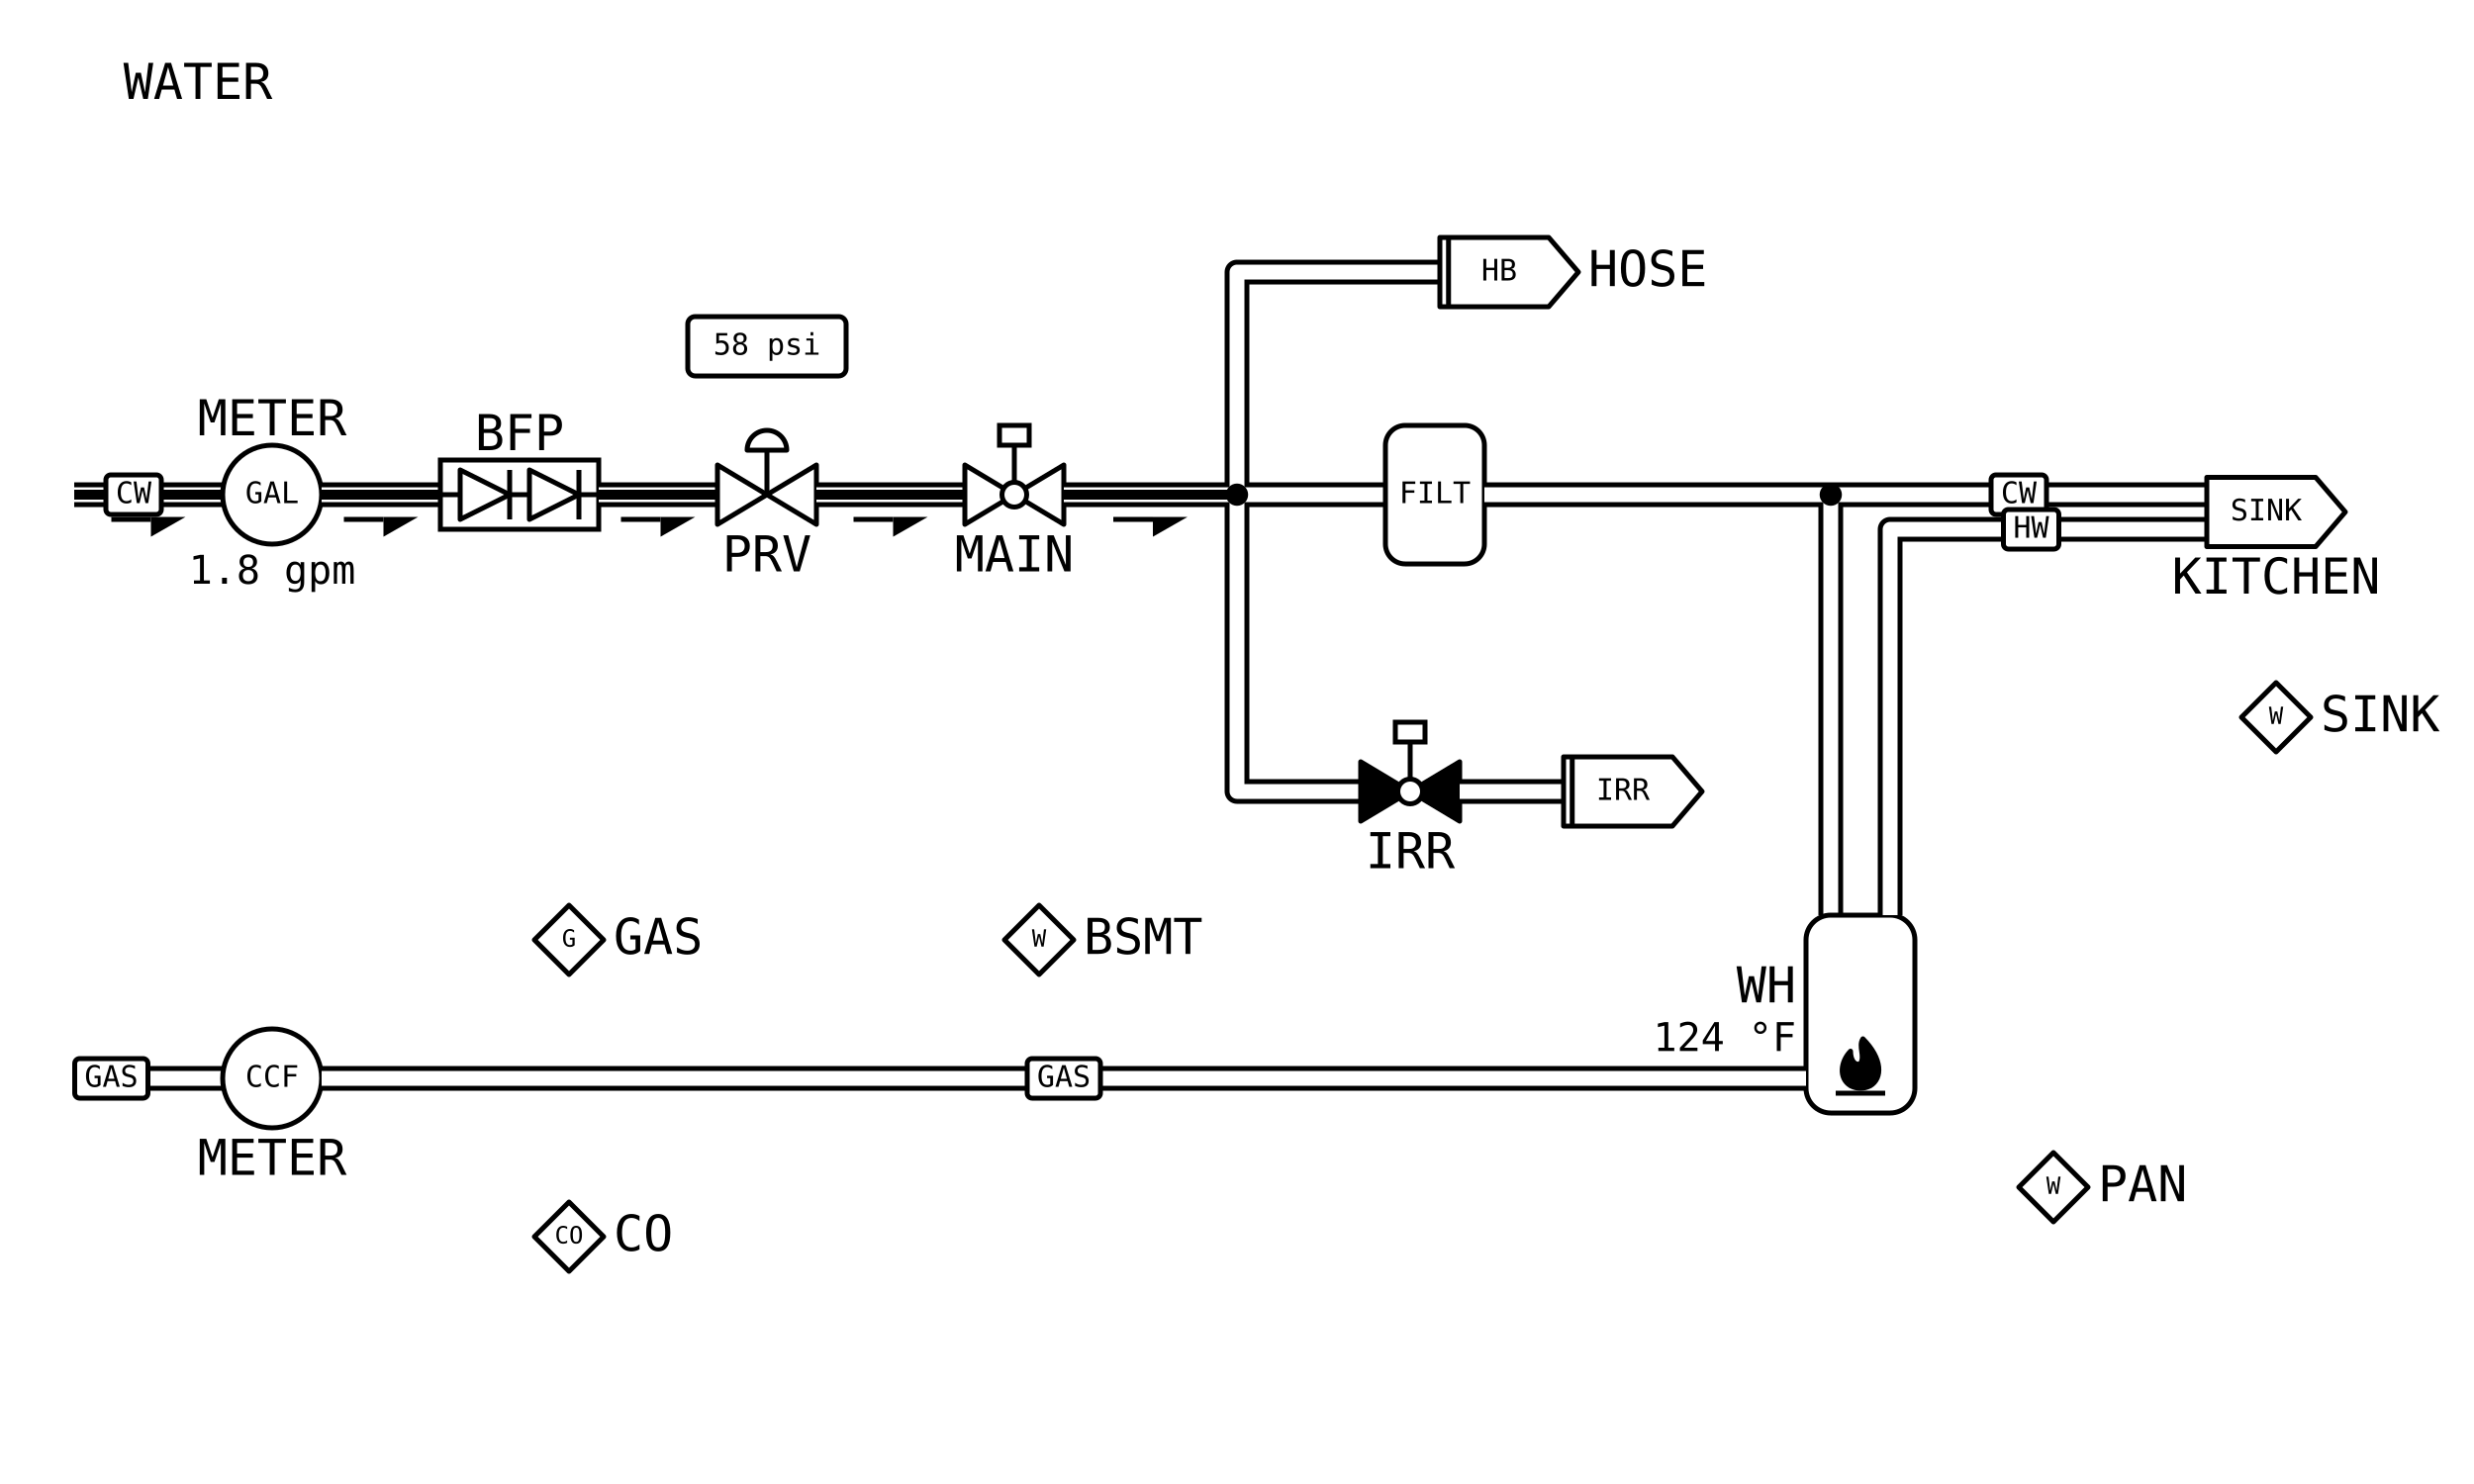
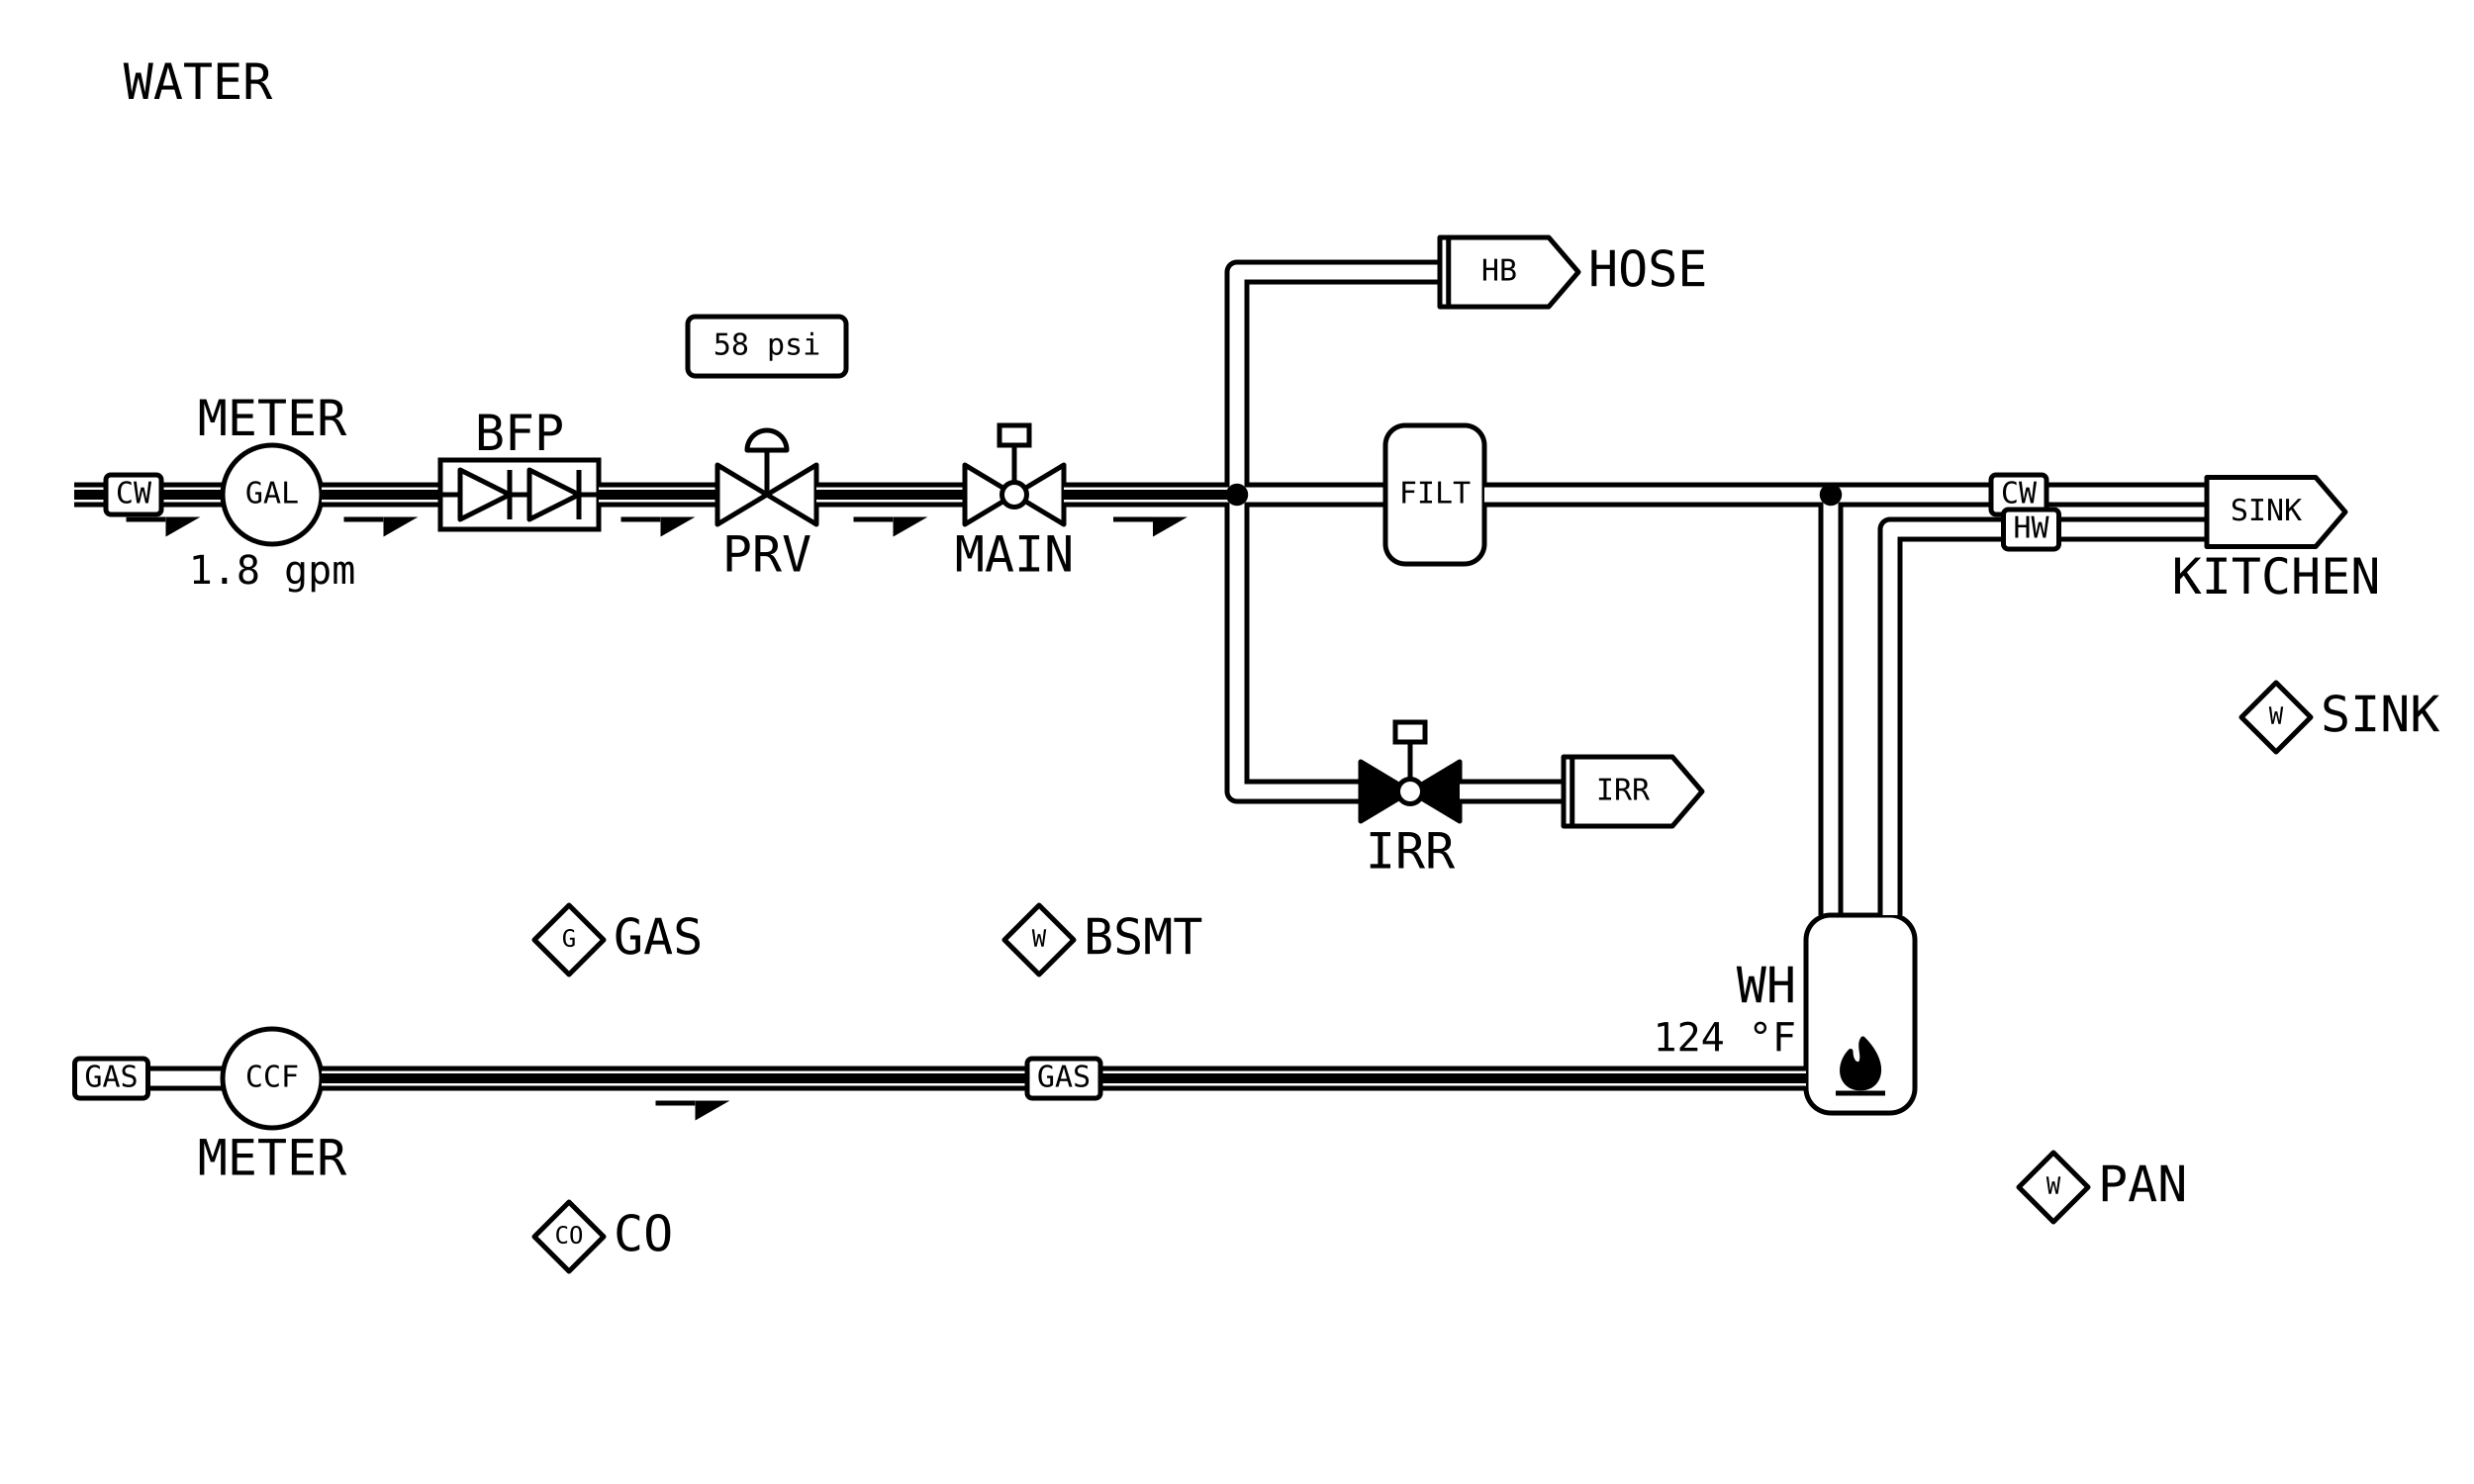
<svg xmlns="http://www.w3.org/2000/svg" viewBox="0 0 1000 600" width="1280" height="768" data-page="water" data-theme="eink_mono">
  <rect x="0" y="0" width="1000" height="600" fill="#ffffff" />
  <g id="casings">
    <g data-for="service">
      <polyline points="30,200 90,200" fill="none" stroke="#000000" stroke-width="10" stroke-linejoin="round" />
    </g>
    <g data-for="to_bfp">
      <polyline points="130,200 178,200" fill="none" stroke="#000000" stroke-width="10" stroke-linejoin="round" />
    </g>
    <g data-for="to_prv">
      <polyline points="242,200 290,200" fill="none" stroke="#000000" stroke-width="10" stroke-linejoin="round" />
    </g>
    <g data-for="to_main">
      <polyline points="330,200 390,200" fill="none" stroke="#000000" stroke-width="10" stroke-linejoin="round" />
    </g>
    <g data-for="to_branch">
      <polyline points="430,200 500,200" fill="none" stroke="#000000" stroke-width="10" stroke-linejoin="round" />
    </g>
    <g data-for="to_hose">
      <polyline points="500,200 500,110 582,110" fill="none" stroke="#000000" stroke-width="10" stroke-linejoin="round" />
    </g>
    <g data-for="to_irrigation">
      <polyline points="500,200 500,320 550,320" fill="none" stroke="#000000" stroke-width="10" stroke-linejoin="round" />
    </g>
    <g data-for="to_zones">
      <polyline points="590,320 632,320" fill="none" stroke="#000000" stroke-width="10" stroke-linejoin="round" />
    </g>
    <g data-for="to_filter">
      <polyline points="500,200 560,200" fill="none" stroke="#000000" stroke-width="10" stroke-linejoin="round" />
    </g>
    <g data-for="to_house">
      <polyline points="600,200 740,200" fill="none" stroke="#000000" stroke-width="10" stroke-linejoin="round" />
    </g>
    <g data-for="to_heater">
      <polyline points="740,200 740,370" fill="none" stroke="#000000" stroke-width="10" stroke-linejoin="round" />
    </g>
    <g data-for="to_sink_cold">
      <polyline points="740,200 892,200" fill="none" stroke="#000000" stroke-width="10" stroke-linejoin="round" />
    </g>
    <g data-for="to_sink_hot">
      <polyline points="764,370 764,214 892,214" fill="none" stroke="#000000" stroke-width="10" stroke-linejoin="round" />
    </g>
    <g data-for="gas_service">
      <polyline points="30,436 90,436" fill="none" stroke="#000000" stroke-width="10" stroke-linejoin="round" />
    </g>
    <g data-for="gas_feed">
      <polyline points="130,436 730,436" fill="none" stroke="#000000" stroke-width="10" stroke-linejoin="round" />
    </g>
  </g>
  <g id="title">
    <text x="80" y="40" text-anchor="middle" font-family="DejaVu Sans Mono, monospace" font-size="20" fill="#000000">WATER</text>
  </g>
  <g id="service">
    <polyline points="30,200 90,200" fill="none" stroke="#ffffff" stroke-width="6" stroke-linejoin="round" />
    <polyline points="30,200 90,200" fill="none" stroke="#000000" stroke-width="4" stroke-linejoin="round" />
-     <line x1="45" y1="210" x2="61" y2="210" stroke="#000000" stroke-width="2" />
-     <polygon points="75,209 61,209 61,217" fill="#000000" />
+     <line x1="51" y1="210" x2="67" y2="210" stroke="#000000" stroke-width="2" />
+     <polygon points="81,209 67,209 67,217" fill="#000000" />
    <rect x="42.8" y="192" width="22.4" height="16" rx="2" fill="#ffffff" stroke="#000000" stroke-width="2" />
    <text x="54" y="200" text-anchor="middle" dominant-baseline="middle" font-family="DejaVu Sans Mono, monospace" font-size="12" fill="#000000">CW</text>
  </g>
  <g id="meter">
    <circle cx="110" cy="200" r="20" fill="none" stroke="#000000" stroke-width="2" />
    <text x="110" y="200" text-anchor="middle" dominant-baseline="middle" font-family="DejaVu Sans Mono, monospace" font-size="12" fill="#000000">GAL</text>
    <text x="110" y="176" text-anchor="middle" font-family="DejaVu Sans Mono, monospace" font-size="20" fill="#000000">METER</text>
    <text x="110" y="236" text-anchor="middle" font-family="DejaVu Sans Mono, monospace" font-size="16" fill="#000000">1.8 gpm</text>
  </g>
  <g id="to_bfp">
    <polyline points="130,200 178,200" fill="none" stroke="#ffffff" stroke-width="6" stroke-linejoin="round" />
    <polyline points="130,200 178,200" fill="none" stroke="#000000" stroke-width="4" stroke-linejoin="round" />
    <line x1="139" y1="210" x2="155" y2="210" stroke="#000000" stroke-width="2" />
    <polygon points="169,209 155,209 155,217" fill="#000000" />
  </g>
  <g id="bfp">
    <g>
      <rect x="178" y="186" width="64" height="28" fill="none" stroke="#000000" stroke-width="2" />
      <line x1="178" y1="200" x2="186" y2="200" stroke="#000000" stroke-width="2" />
      <polygon points="186,190 186,210 206,200" fill="none" stroke-linejoin="round" stroke="#000000" stroke-width="2" />
      <line x1="206" y1="190" x2="206" y2="210" stroke="#000000" stroke-width="2" />
      <line x1="206" y1="200" x2="214" y2="200" stroke="#000000" stroke-width="2" />
      <polygon points="214,190 214,210 234,200" fill="none" stroke-linejoin="round" stroke="#000000" stroke-width="2" />
      <line x1="234" y1="190" x2="234" y2="210" stroke="#000000" stroke-width="2" />
      <line x1="234" y1="200" x2="242" y2="200" stroke="#000000" stroke-width="2" />
    </g>
    <text x="210" y="182" text-anchor="middle" font-family="DejaVu Sans Mono, monospace" font-size="20" fill="#000000">BFP</text>
  </g>
  <g id="to_prv">
    <polyline points="242,200 290,200" fill="none" stroke="#ffffff" stroke-width="6" stroke-linejoin="round" />
    <polyline points="242,200 290,200" fill="none" stroke="#000000" stroke-width="4" stroke-linejoin="round" />
    <line x1="251" y1="210" x2="267" y2="210" stroke="#000000" stroke-width="2" />
    <polygon points="281,209 267,209 267,217" fill="#000000" />
  </g>
  <g id="prv">
    <g>
      <polygon points="290,188 290,212 310,200" fill="none" stroke-linejoin="round" stroke="#000000" stroke-width="2" />
      <polygon points="330,188 330,212 310,200" fill="none" stroke-linejoin="round" stroke="#000000" stroke-width="2" />
      <line x1="310" y1="200" x2="310" y2="182" stroke="#000000" stroke-width="2" />
      <path d="M302 182 A8 8 0 0 1 318 182 Z" fill="none" stroke-linejoin="round" stroke="#000000" stroke-width="2" />
    </g>
    <text x="310" y="231" text-anchor="middle" font-family="DejaVu Sans Mono, monospace" font-size="20" fill="#000000">PRV</text>
  </g>
  <g id="pressure">
    <rect x="278" y="128" width="64" height="24" rx="3" fill="none" stroke="#000000" stroke-width="2" />
    <text x="310" y="140" text-anchor="middle" dominant-baseline="middle" font-family="DejaVu Sans Mono, monospace" font-size="12" fill="#000000">58 psi</text>
  </g>
  <g id="to_main">
    <polyline points="330,200 390,200" fill="none" stroke="#ffffff" stroke-width="6" stroke-linejoin="round" />
    <polyline points="330,200 390,200" fill="none" stroke="#000000" stroke-width="4" stroke-linejoin="round" />
    <line x1="345" y1="210" x2="361" y2="210" stroke="#000000" stroke-width="2" />
    <polygon points="375,209 361,209 361,217" fill="#000000" />
  </g>
  <g id="shutoff">
    <g>
      <polygon points="390,188 390,212 410,200" fill="none" stroke-linejoin="round" stroke="#000000" stroke-width="2" />
      <polygon points="430,188 430,212 410,200" fill="none" stroke-linejoin="round" stroke="#000000" stroke-width="2" />
      <circle cx="410" cy="200" r="5" fill="#ffffff" stroke="#000000" stroke-width="2" />
      <line x1="410" y1="195" x2="410" y2="180" stroke="#000000" stroke-width="2" />
      <rect x="404" y="172" width="12" height="8" fill="none" stroke="#000000" stroke-width="2" />
    </g>
    <text x="410" y="231" text-anchor="middle" font-family="DejaVu Sans Mono, monospace" font-size="20" fill="#000000">MAIN</text>
  </g>
  <g id="to_branch">
    <polyline points="430,200 500,200" fill="none" stroke="#ffffff" stroke-width="6" stroke-linejoin="round" />
    <polyline points="430,200 500,200" fill="none" stroke="#000000" stroke-width="4" stroke-linejoin="round" />
    <line x1="450" y1="210" x2="466" y2="210" stroke="#000000" stroke-width="2" />
    <polygon points="480,209 466,209 466,217" fill="#000000" />
  </g>
  <g id="to_hose">
    <polyline points="500,200 500,110 582,110" fill="none" stroke="#ffffff" stroke-width="6" stroke-linejoin="round" />
  </g>
  <g id="hose">
    <polygon points="582,96 626,96 638,110 626,124 582,124" fill="none" stroke-linejoin="round" stroke="#000000" stroke-width="2" />
    <line x1="585.5" y1="96" x2="585.5" y2="124" stroke="#000000" stroke-width="2" />
    <text x="606" y="110" text-anchor="middle" dominant-baseline="middle" font-family="DejaVu Sans Mono, monospace" font-size="12" fill="#000000">HB</text>
    <text x="642" y="110" text-anchor="start" dominant-baseline="middle" font-family="DejaVu Sans Mono, monospace" font-size="20" fill="#000000">HOSE</text>
  </g>
  <g id="to_irrigation">
    <polyline points="500,200 500,320 550,320" fill="none" stroke="#ffffff" stroke-width="6" stroke-linejoin="round" />
  </g>
  <g id="irrigation">
    <g>
      <polygon points="550,308 550,332 570,320" fill="#000000" stroke-linejoin="round" stroke="#000000" stroke-width="2" />
      <polygon points="590,308 590,332 570,320" fill="#000000" stroke-linejoin="round" stroke="#000000" stroke-width="2" />
      <circle cx="570" cy="320" r="5" fill="#ffffff" stroke="#000000" stroke-width="2" />
      <line x1="570" y1="315" x2="570" y2="300" stroke="#000000" stroke-width="2" />
      <rect x="564" y="292" width="12" height="8" fill="none" stroke="#000000" stroke-width="2" />
    </g>
    <text x="570" y="351" text-anchor="middle" font-family="DejaVu Sans Mono, monospace" font-size="20" fill="#000000">IRR</text>
  </g>
  <g id="to_zones">
    <polyline points="590,320 632,320" fill="none" stroke="#ffffff" stroke-width="6" stroke-linejoin="round" />
  </g>
  <g id="zones">
    <polygon points="632,306 676,306 688,320 676,334 632,334" fill="none" stroke-linejoin="round" stroke="#000000" stroke-width="2" />
    <line x1="635.5" y1="306" x2="635.5" y2="334" stroke="#000000" stroke-width="2" />
    <text x="656" y="320" text-anchor="middle" dominant-baseline="middle" font-family="DejaVu Sans Mono, monospace" font-size="12" fill="#000000">IRR</text>
  </g>
  <g id="to_filter">
    <polyline points="500,200 560,200" fill="none" stroke="#ffffff" stroke-width="6" stroke-linejoin="round" />
  </g>
  <g id="filter">
    <rect x="560" y="172" width="40" height="56" rx="8" fill="none" stroke="#000000" stroke-width="2" />
    <text x="580" y="200" text-anchor="middle" dominant-baseline="middle" font-family="DejaVu Sans Mono, monospace" font-size="12" fill="#000000">FILT</text>
  </g>
  <g id="to_house">
    <polyline points="600,200 740,200" fill="none" stroke="#ffffff" stroke-width="6" stroke-linejoin="round" />
  </g>
  <g id="to_heater">
    <polyline points="740,200 740,370" fill="none" stroke="#ffffff" stroke-width="6" stroke-linejoin="round" />
  </g>
  <g id="heater">
    <rect x="730" y="370" width="44" height="80" rx="10" fill="none" stroke="#000000" stroke-width="2" />
    <path d="M753 420 C761 428 761 436 756 439 Q752 441 748 439 C743 436 744 429 748 425 C748 429 750 431 752 430 C754 427 751 423 753 420 Z" fill="#000000" stroke-linejoin="round" stroke="#000000" stroke-width="2" />
    <line x1="742" y1="442" x2="762" y2="442" stroke="#000000" stroke-width="2" />
    <text x="726" y="399.6" text-anchor="end" dominant-baseline="middle" font-family="DejaVu Sans Mono, monospace" font-size="20" fill="#000000">WH</text>
    <text x="726" y="420.4" text-anchor="end" dominant-baseline="middle" font-family="DejaVu Sans Mono, monospace" font-size="16" fill="#000000">124 °F</text>
  </g>
  <g id="to_sink_cold">
    <polyline points="740,200 892,200" fill="none" stroke="#ffffff" stroke-width="6" stroke-linejoin="round" />
    <rect x="804.8" y="192" width="22.4" height="16" rx="2" fill="#ffffff" stroke="#000000" stroke-width="2" />
    <text x="816" y="200" text-anchor="middle" dominant-baseline="middle" font-family="DejaVu Sans Mono, monospace" font-size="12" fill="#000000">CW</text>
  </g>
  <g id="to_sink_hot">
    <polyline points="764,370 764,214 892,214" fill="none" stroke="#ffffff" stroke-width="6" stroke-linejoin="round" />
    <rect x="809.8" y="206" width="22.4" height="16" rx="2" fill="#ffffff" stroke="#000000" stroke-width="2" />
    <text x="821" y="214" text-anchor="middle" dominant-baseline="middle" font-family="DejaVu Sans Mono, monospace" font-size="12" fill="#000000">HW</text>
  </g>
  <g id="sink">
    <polygon points="892,193 936,193 948,207 936,221 892,221" fill="none" stroke-linejoin="round" stroke="#000000" stroke-width="2" />
    <text x="916" y="207" text-anchor="middle" dominant-baseline="middle" font-family="DejaVu Sans Mono, monospace" font-size="12" fill="#000000">SINK</text>
    <text x="920" y="240" text-anchor="middle" font-family="DejaVu Sans Mono, monospace" font-size="20" fill="#000000">KITCHEN</text>
  </g>
  <g id="gas_service">
    <polyline points="30,436 90,436" fill="none" stroke="#ffffff" stroke-width="6" stroke-linejoin="round" />
    <rect x="30.2" y="428" width="29.6" height="16" rx="2" fill="#ffffff" stroke="#000000" stroke-width="2" />
    <text x="45" y="436" text-anchor="middle" dominant-baseline="middle" font-family="DejaVu Sans Mono, monospace" font-size="12" fill="#000000">GAS</text>
  </g>
  <g id="gas_meter">
    <circle cx="110" cy="436" r="20" fill="none" stroke="#000000" stroke-width="2" />
    <text x="110" y="436" text-anchor="middle" dominant-baseline="middle" font-family="DejaVu Sans Mono, monospace" font-size="12" fill="#000000">CCF</text>
    <text x="110" y="475" text-anchor="middle" font-family="DejaVu Sans Mono, monospace" font-size="20" fill="#000000">METER</text>
  </g>
  <g id="gas_feed">
    <polyline points="130,436 730,436" fill="none" stroke="#ffffff" stroke-width="6" stroke-linejoin="round" />
+     <polyline points="130,436 730,436" fill="none" stroke="#000000" stroke-width="4" stroke-linejoin="round" />
+     <line x1="265" y1="446" x2="281" y2="446" stroke="#000000" stroke-width="2" />
+     <polygon points="295,445 281,445 281,453" fill="#000000" />
    <rect x="415.2" y="428" width="29.6" height="16" rx="2" fill="#ffffff" stroke="#000000" stroke-width="2" />
    <text x="430" y="436" text-anchor="middle" dominant-baseline="middle" font-family="DejaVu Sans Mono, monospace" font-size="12" fill="#000000">GAS</text>
  </g>
  <g id="leak_heater">
    <polygon points="830,466 844,480 830,494 816,480" fill="none" stroke-linejoin="round" stroke="#000000" stroke-width="2" />
    <text x="830" y="480" text-anchor="middle" dominant-baseline="middle" font-family="DejaVu Sans Mono, monospace" font-size="9.6" fill="#000000">W</text>
    <text x="848" y="480" text-anchor="start" dominant-baseline="middle" font-family="DejaVu Sans Mono, monospace" font-size="20" fill="#000000">PAN</text>
  </g>
  <g id="leak_kitchen">
    <polygon points="920,276 934,290 920,304 906,290" fill="none" stroke-linejoin="round" stroke="#000000" stroke-width="2" />
    <text x="920" y="290" text-anchor="middle" dominant-baseline="middle" font-family="DejaVu Sans Mono, monospace" font-size="9.6" fill="#000000">W</text>
    <text x="938" y="290" text-anchor="start" dominant-baseline="middle" font-family="DejaVu Sans Mono, monospace" font-size="20" fill="#000000">SINK</text>
  </g>
  <g id="leak_basement">
    <polygon points="420,366 434,380 420,394 406,380" fill="none" stroke-linejoin="round" stroke="#000000" stroke-width="2" />
    <text x="420" y="380" text-anchor="middle" dominant-baseline="middle" font-family="DejaVu Sans Mono, monospace" font-size="9.6" fill="#000000">W</text>
    <text x="438" y="380" text-anchor="start" dominant-baseline="middle" font-family="DejaVu Sans Mono, monospace" font-size="20" fill="#000000">BSMT</text>
  </g>
  <g id="gas_detector">
    <polygon points="230,366 244,380 230,394 216,380" fill="none" stroke-linejoin="round" stroke="#000000" stroke-width="2" />
    <text x="230" y="380" text-anchor="middle" dominant-baseline="middle" font-family="DejaVu Sans Mono, monospace" font-size="9.6" fill="#000000">G</text>
    <text x="248" y="380" text-anchor="start" dominant-baseline="middle" font-family="DejaVu Sans Mono, monospace" font-size="20" fill="#000000">GAS</text>
  </g>
  <g id="co_detector">
    <polygon points="230,486 244,500 230,514 216,500" fill="none" stroke-linejoin="round" stroke="#000000" stroke-width="2" />
    <text x="230" y="500" text-anchor="middle" dominant-baseline="middle" font-family="DejaVu Sans Mono, monospace" font-size="9.6" fill="#000000">CO</text>
    <text x="248" y="500" text-anchor="start" dominant-baseline="middle" font-family="DejaVu Sans Mono, monospace" font-size="20" fill="#000000">CO</text>
  </g>
  <g id="main">
    <circle cx="500" cy="200" r="4.5" fill="#000000" />
  </g>
  <g id="house">
    <circle cx="740" cy="200" r="4.5" fill="#000000" />
  </g>
</svg>
